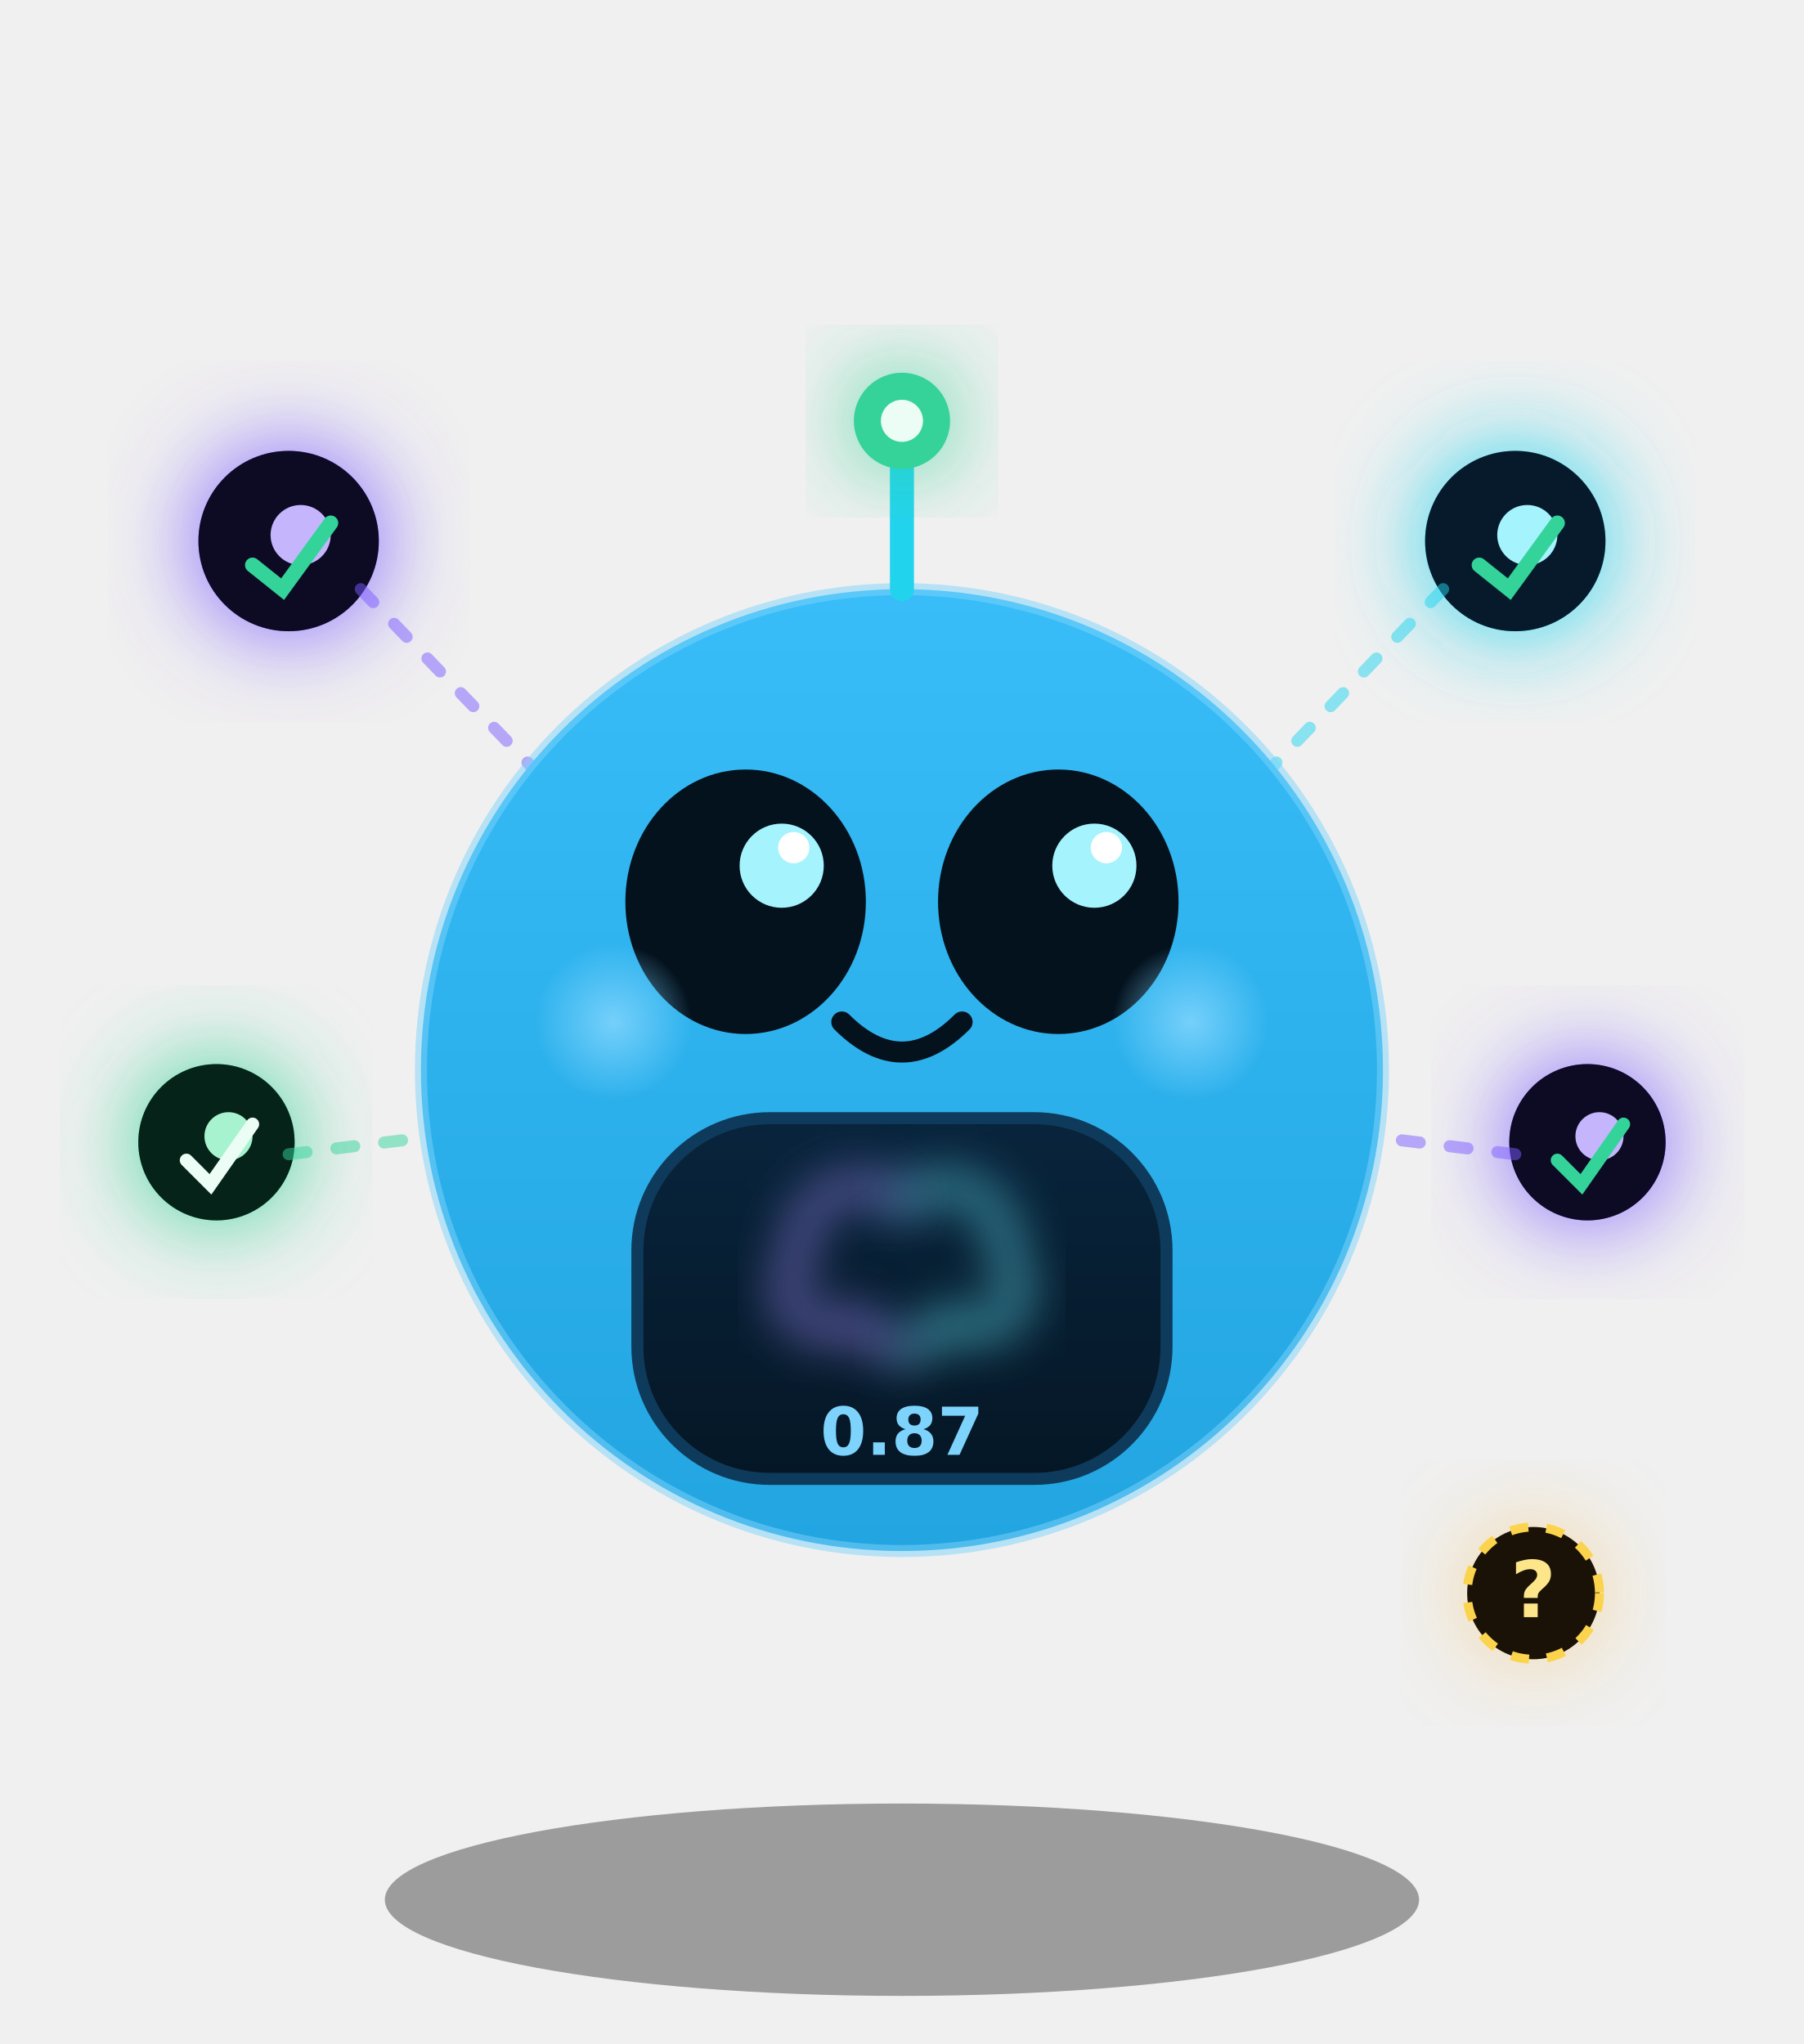
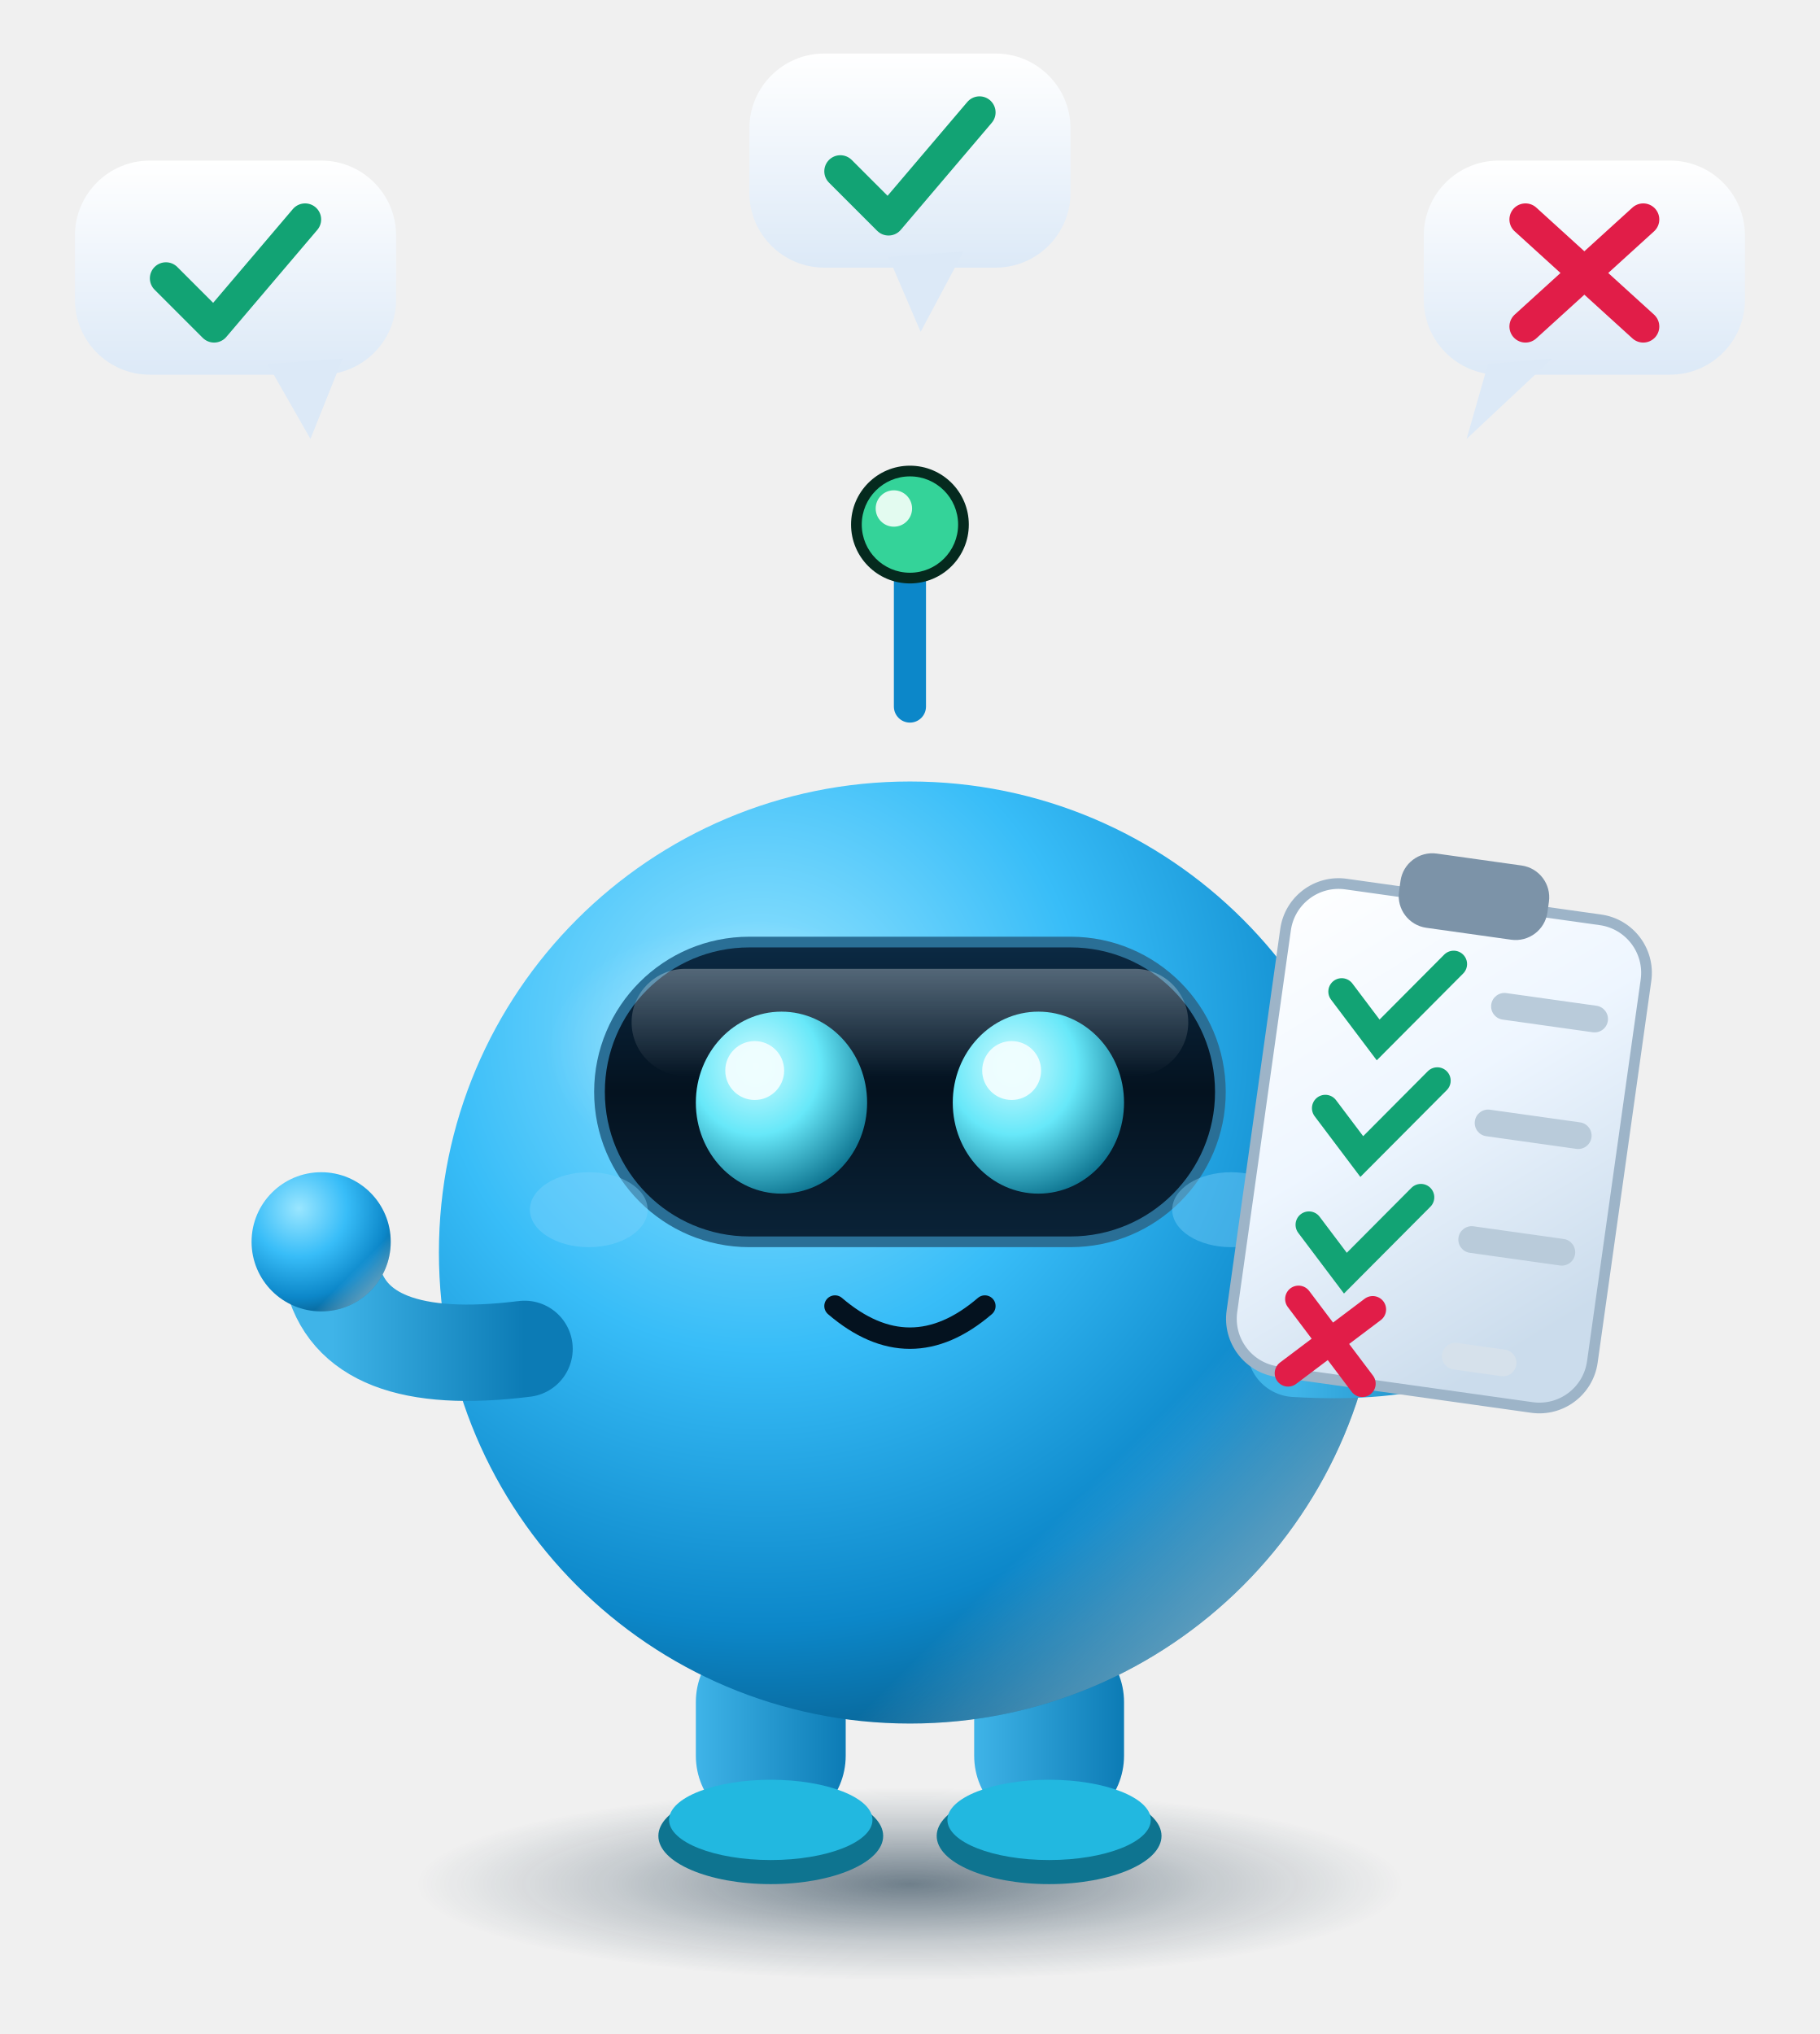
- <svg xmlns="http://www.w3.org/2000/svg" viewBox="0 0 300 340" width="300" height="340">
+ <svg xmlns="http://www.w3.org/2000/svg" viewBox="0 0 340 380" width="340" height="380">
  <defs>
-     <linearGradient id="body" x1="0" y1="0" x2="0" y2="1">
-       <stop offset="0" stop-color="#38BDF8" />
-       <stop offset="1" stop-color="#22A5E0" />
+     <radialGradient id="p_body" cx="0.34" cy="0.26" r="0.82">
+       <stop offset="0" stop-color="#9AE6FF" />
+       <stop offset="0.42" stop-color="#38BDF8" />
+       <stop offset="0.78" stop-color="#0C87C9" />
+       <stop offset="1" stop-color="#075985" />
+     </radialGradient>
+     <linearGradient id="p_rim" x1="0" y1="0" x2="1" y2="1">
+       <stop offset="0" stop-color="#DFF6FF" stop-opacity="0" />
+       <stop offset="0.72" stop-color="#DFF6FF" stop-opacity="0" />
+       <stop offset="1" stop-color="#BEEBFF" stop-opacity="0.85" />
    </linearGradient>
-     <linearGradient id="belly" x1="0" y1="0" x2="0" y2="1">
-       <stop offset="0" stop-color="#08243c" />
-       <stop offset="1" stop-color="#051726" />
+     <radialGradient id="p_spec" cx="0.5" cy="0.5" r="0.5">
+       <stop offset="0" stop-color="#FFFFFF" stop-opacity="0.85" />
+       <stop offset="0.55" stop-color="#FFFFFF" stop-opacity="0.18" />
+       <stop offset="1" stop-color="#FFFFFF" stop-opacity="0" />
+     </radialGradient>
+     <radialGradient id="p_shadow" cx="0.5" cy="0.5" r="0.5">
+       <stop offset="0" stop-color="#062338" stop-opacity="0.55" />
+       <stop offset="0.6" stop-color="#062338" stop-opacity="0.18" />
+       <stop offset="1" stop-color="#062338" stop-opacity="0" />
+     </radialGradient>
+     <linearGradient id="p_visor" x1="0" y1="0" x2="0" y2="1">
+       <stop offset="0" stop-color="#0B2A44" />
+       <stop offset="0.5" stop-color="#04121F" />
+       <stop offset="1" stop-color="#0A2338" />
    </linearGradient>
-     <radialGradient id="cheek" cx="0.5" cy="0.5" r="0.5">
-       <stop offset="0" stop-color="#7DD3FC" stop-opacity="0.9" />
-       <stop offset="1" stop-color="#7DD3FC" stop-opacity="0" />
+     <linearGradient id="p_gloss" x1="0" y1="0" x2="0" y2="1">
+       <stop offset="0" stop-color="#FFFFFF" stop-opacity="0.30" />
+       <stop offset="1" stop-color="#FFFFFF" stop-opacity="0" />
+     </linearGradient>
+     <radialGradient id="p_eye" cx="0.35" cy="0.3" r="0.75">
+       <stop offset="0" stop-color="#CFFAFE" />
+       <stop offset="0.5" stop-color="#67E8F9" />
+       <stop offset="1" stop-color="#0E7490" />
    </radialGradient>
-     <filter id="soft" x="-40%" y="-40%" width="180%" height="180%">
-       <feGaussianBlur stdDeviation="4" />
-     </filter>
-     <filter id="dropg" x="-50%" y="-50%" width="200%" height="200%">
-       <feGaussianBlur stdDeviation="8" result="b" />
-       <feMerge>
-         <feMergeNode in="b" />
-         <feMergeNode in="SourceGraphic" />
-       </feMerge>
-     </filter>
+     <linearGradient id="p_board" x1="0" y1="0" x2="0.6" y2="1">
+       <stop offset="0" stop-color="#FFFFFF" />
+       <stop offset="0.5" stop-color="#EEF6FF" />
+       <stop offset="1" stop-color="#CBDCEC" />
+     </linearGradient>
+     <linearGradient id="p_arm" x1="0" y1="0" x2="1" y2="0">
+       <stop offset="0" stop-color="#3FB4E8" />
+       <stop offset="1" stop-color="#0C7BB5" />
+     </linearGradient>
+     <linearGradient id="p_bub" x1="0" y1="0" x2="0" y2="1">
+       <stop offset="0" stop-color="#FFFFFF" />
+       <stop offset="1" stop-color="#DCE9F7" />
+     </linearGradient>
  </defs>
-   <ellipse cx="150" cy="316" rx="86" ry="16" fill="#000" opacity="0.35" />
  <g>
-     <g transform="translate(48,90)">
-       <circle r="15" fill="#7C5CFF" filter="url(#dropg)" />
-       <circle r="15" fill="#0d0a24" />
-       <circle cx="2" cy="-1" r="5" fill="#C4B5FD" />
-       <path d="M-6,4 L-1,8 L7,-3" fill="none" stroke="#34D399" stroke-width="2.5" stroke-linecap="round" />
+     <g transform="translate(44,50)">
+       <rect x="-30" y="-20" width="60" height="40" rx="14" fill="url(#p_bub)" />
+       <path d="M6,18 L14,32 L20,17 Z" fill="#DCE9F7" />
+       <path d="M-13,2 L-4,11 L13,-9" fill="none" stroke="#12A374" stroke-width="6" stroke-linecap="round" stroke-linejoin="round" />
    </g>
-     <g transform="translate(252,90)">
-       <circle r="15" fill="#22D3EE" filter="url(#dropg)" />
-       <circle r="15" fill="#071a2b" />
-       <circle cx="2" cy="-1" r="5" fill="#A5F3FC" />
-       <path d="M-6,4 L-1,8 L7,-3" fill="none" stroke="#34D399" stroke-width="2.5" stroke-linecap="round" />
+     <g transform="translate(170,30)">
+       <rect x="-30" y="-20" width="60" height="40" rx="14" fill="url(#p_bub)" />
+       <path d="M-4,18 L2,32 L10,17 Z" fill="#DCE9F7" />
+       <path d="M-13,2 L-4,11 L13,-9" fill="none" stroke="#12A374" stroke-width="6" stroke-linecap="round" stroke-linejoin="round" />
    </g>
-     <g transform="translate(36,190)">
-       <circle r="13" fill="#34D399" filter="url(#dropg)" />
-       <circle r="13" fill="#052319" />
-       <circle cx="2" cy="-1" r="4" fill="#A7F3D0" />
-       <path d="M-5,3 L-1,7 L6,-3" fill="none" stroke="#ECFDF5" stroke-width="2.2" stroke-linecap="round" />
-     </g>
-     <g transform="translate(264,190)">
-       <circle r="13" fill="#7C5CFF" filter="url(#dropg)" />
-       <circle r="13" fill="#0d0a24" />
-       <circle cx="2" cy="-1" r="4" fill="#C4B5FD" />
-       <path d="M-5,3 L-1,7 L6,-3" fill="none" stroke="#34D399" stroke-width="2.2" stroke-linecap="round" />
-     </g>
-     <g transform="translate(255,265)">
-       <circle r="11" fill="#F59E0B" opacity="0.35" filter="url(#dropg)" />
-       <circle r="11" fill="#1a1206" stroke="#FCD34D" stroke-width="1.5" stroke-dasharray="3 3" />
-       <text x="0" y="4" text-anchor="middle" font-family="DejaVu Sans" font-weight="bold" font-size="13" fill="#FDE68A">?</text>
+     <g transform="translate(296,50)">
+       <rect x="-30" y="-20" width="60" height="40" rx="14" fill="url(#p_bub)" />
+       <path d="M-18,18 L-22,32 L-6,17 Z" fill="#DCE9F7" />
+       <path d="M-11,-9 L11,11 M11,-9 L-11,11" stroke="#E11D48" stroke-width="6" stroke-linecap="round" />
    </g>
  </g>
-   <g stroke-linecap="round" opacity="0.5">
-     <line x1="60" y1="98" x2="110" y2="150" stroke="#7C5CFF" stroke-width="2" stroke-dasharray="3 5" />
-     <line x1="240" y1="98" x2="190" y2="150" stroke="#22D3EE" stroke-width="2" stroke-dasharray="3 5" />
-     <line x1="48" y1="192" x2="105" y2="185" stroke="#34D399" stroke-width="2" stroke-dasharray="3 5" />
-     <line x1="252" y1="192" x2="195" y2="185" stroke="#7C5CFF" stroke-width="2" stroke-dasharray="3 5" />
+   <ellipse cx="170" cy="352" rx="92" ry="18" fill="url(#p_shadow)" />
+   <g>
+     <rect x="130" y="304" width="28" height="38" rx="14" fill="url(#p_arm)" />
+     <rect x="182" y="304" width="28" height="38" rx="14" fill="url(#p_arm)" />
+     <ellipse cx="144" cy="343" rx="21" ry="9" fill="#0E7490" />
+     <ellipse cx="144" cy="340" rx="19" ry="7.5" fill="#22B8E0" />
+     <ellipse cx="196" cy="343" rx="21" ry="9" fill="#0E7490" />
+     <ellipse cx="196" cy="340" rx="19" ry="7.5" fill="#22B8E0" />
  </g>
-   <circle cx="150" cy="178" r="80" fill="url(#body)" />
-   <circle cx="150" cy="178" r="80" fill="none" stroke="#7DD3FC" stroke-width="2" opacity="0.5" />
-   <rect x="106" y="186" width="88" height="60" rx="22" fill="url(#belly)" stroke="#0e3b5c" stroke-width="2" />
-   <path d="M150,200 C147,197 141,196 137,199 C133,202 132,206 133,210 C130,212 130,216 132,219 C135,222 140,222 142,219 C144,222 147,224 150,224" fill="none" stroke="#A78BFA" stroke-width="2.6" stroke-linecap="round" filter="url(#soft)" />
-   <path d="M150,200 C153,197 159,196 163,199 C167,202 168,206 167,210 C170,212 170,216 168,219 C165,222 160,222 158,219 C156,222 153,224 150,224" fill="none" stroke="#67E8F9" stroke-width="2.6" stroke-linecap="round" filter="url(#soft)" />
-   <text x="150" y="242" text-anchor="middle" font-family="DejaVu Sans" font-weight="bold" font-size="11" fill="#7DD3FC">0.87</text>
+   <path d="M170,132 L170,104" stroke="#0C87C9" stroke-width="6" stroke-linecap="round" />
+   <circle cx="170" cy="98" r="11" fill="#052A1E" />
+   <circle cx="170" cy="98" r="9" fill="#34D399" />
+   <circle cx="167" cy="95" r="3.4" fill="#ECFDF5" opacity="0.95" />
+   <circle cx="170" cy="234" r="88" fill="url(#p_body)" />
+   <circle cx="170" cy="234" r="88" fill="url(#p_rim)" />
+   <ellipse cx="140" cy="196" rx="38" ry="24" fill="url(#p_spec)" />
+   <rect x="112" y="176" width="116" height="56" rx="28" fill="url(#p_visor)" stroke="#2A6F96" stroke-width="2" />
+   <rect x="118" y="181" width="104" height="20" rx="10" fill="url(#p_gloss)" />
  <g>
-     <ellipse cx="124" cy="150" rx="20" ry="22" fill="#04121e" />
-     <ellipse cx="176" cy="150" rx="20" ry="22" fill="#04121e" />
-     <circle cx="130" cy="144" r="7" fill="#A5F3FC" />
-     <circle cx="132" cy="141" r="2.6" fill="#fff" />
-     <circle cx="182" cy="144" r="7" fill="#A5F3FC" />
-     <circle cx="184" cy="141" r="2.6" fill="#fff" />
+     <ellipse cx="146" cy="206" rx="16" ry="17" fill="url(#p_eye)" />
+     <ellipse cx="194" cy="206" rx="16" ry="17" fill="url(#p_eye)" />
+     <circle cx="141" cy="200" r="5.5" fill="#F0FEFF" opacity="0.95" />
+     <circle cx="189" cy="200" r="5.5" fill="#F0FEFF" opacity="0.95" />
  </g>
-   <circle cx="102" cy="170" r="13" fill="url(#cheek)" />
-   <circle cx="198" cy="170" r="13" fill="url(#cheek)" />
-   <path d="M140,170 Q150,180 160,170" fill="none" stroke="#04121e" stroke-width="3.5" stroke-linecap="round" />
-   <line x1="150" y1="98" x2="150" y2="76" stroke="#22D3EE" stroke-width="4" stroke-linecap="round" />
-   <circle cx="150" cy="70" r="8" fill="#34D399" filter="url(#dropg)" />
-   <circle cx="150" cy="70" r="3.5" fill="#ECFDF5" />
+   <path d="M156,244 Q170,256 184,244" fill="none" stroke="#04121F" stroke-width="4" stroke-linecap="round" />
+   <ellipse cx="110" cy="226" rx="11" ry="7" fill="#7DD3FC" opacity="0.4" />
+   <ellipse cx="230" cy="226" rx="11" ry="7" fill="#7DD3FC" opacity="0.4" />
+   <path d="M242,252 Q276,254 282,238" fill="none" stroke="url(#p_arm)" stroke-width="18" stroke-linecap="round" />
+   <g transform="translate(268,220) rotate(8)">
+     <rect x="-34" y="-52" width="68" height="92" rx="10" fill="url(#p_board)" stroke="#9DB4C8" stroke-width="2" />
+     <rect x="-14" y="-60" width="28" height="14" rx="6" fill="#7C93A8" />
+     <g stroke-linecap="round">
+       <path d="M-22,-32 L-14,-24 L-2,-40" fill="none" stroke="#12A374" stroke-width="5" />
+       <rect x="6" y="-36" width="22" height="5" rx="2.5" fill="#B9CBDA" />
+       <path d="M-22,-10 L-14,-2 L-2,-18" fill="none" stroke="#12A374" stroke-width="5" />
+       <rect x="6" y="-14" width="22" height="5" rx="2.5" fill="#B9CBDA" />
+       <path d="M-22,12 L-14,20 L-2,4" fill="none" stroke="#12A374" stroke-width="5" />
+       <rect x="6" y="8" width="22" height="5" rx="2.5" fill="#B9CBDA" />
+       <path d="M-22,26 L-8,40 M-8,26 L-22,40" stroke="#E11D48" stroke-width="5" />
+       <rect x="6" y="30" width="14" height="5" rx="2.5" fill="#D6E1EB" />
+     </g>
+   </g>
+   <path d="M98,252 Q66,256 62,238" fill="none" stroke="url(#p_arm)" stroke-width="18" stroke-linecap="round" />
+   <circle cx="60" cy="232" r="13" fill="url(#p_body)" />
+   <circle cx="60" cy="232" r="13" fill="url(#p_rim)" />
</svg>
